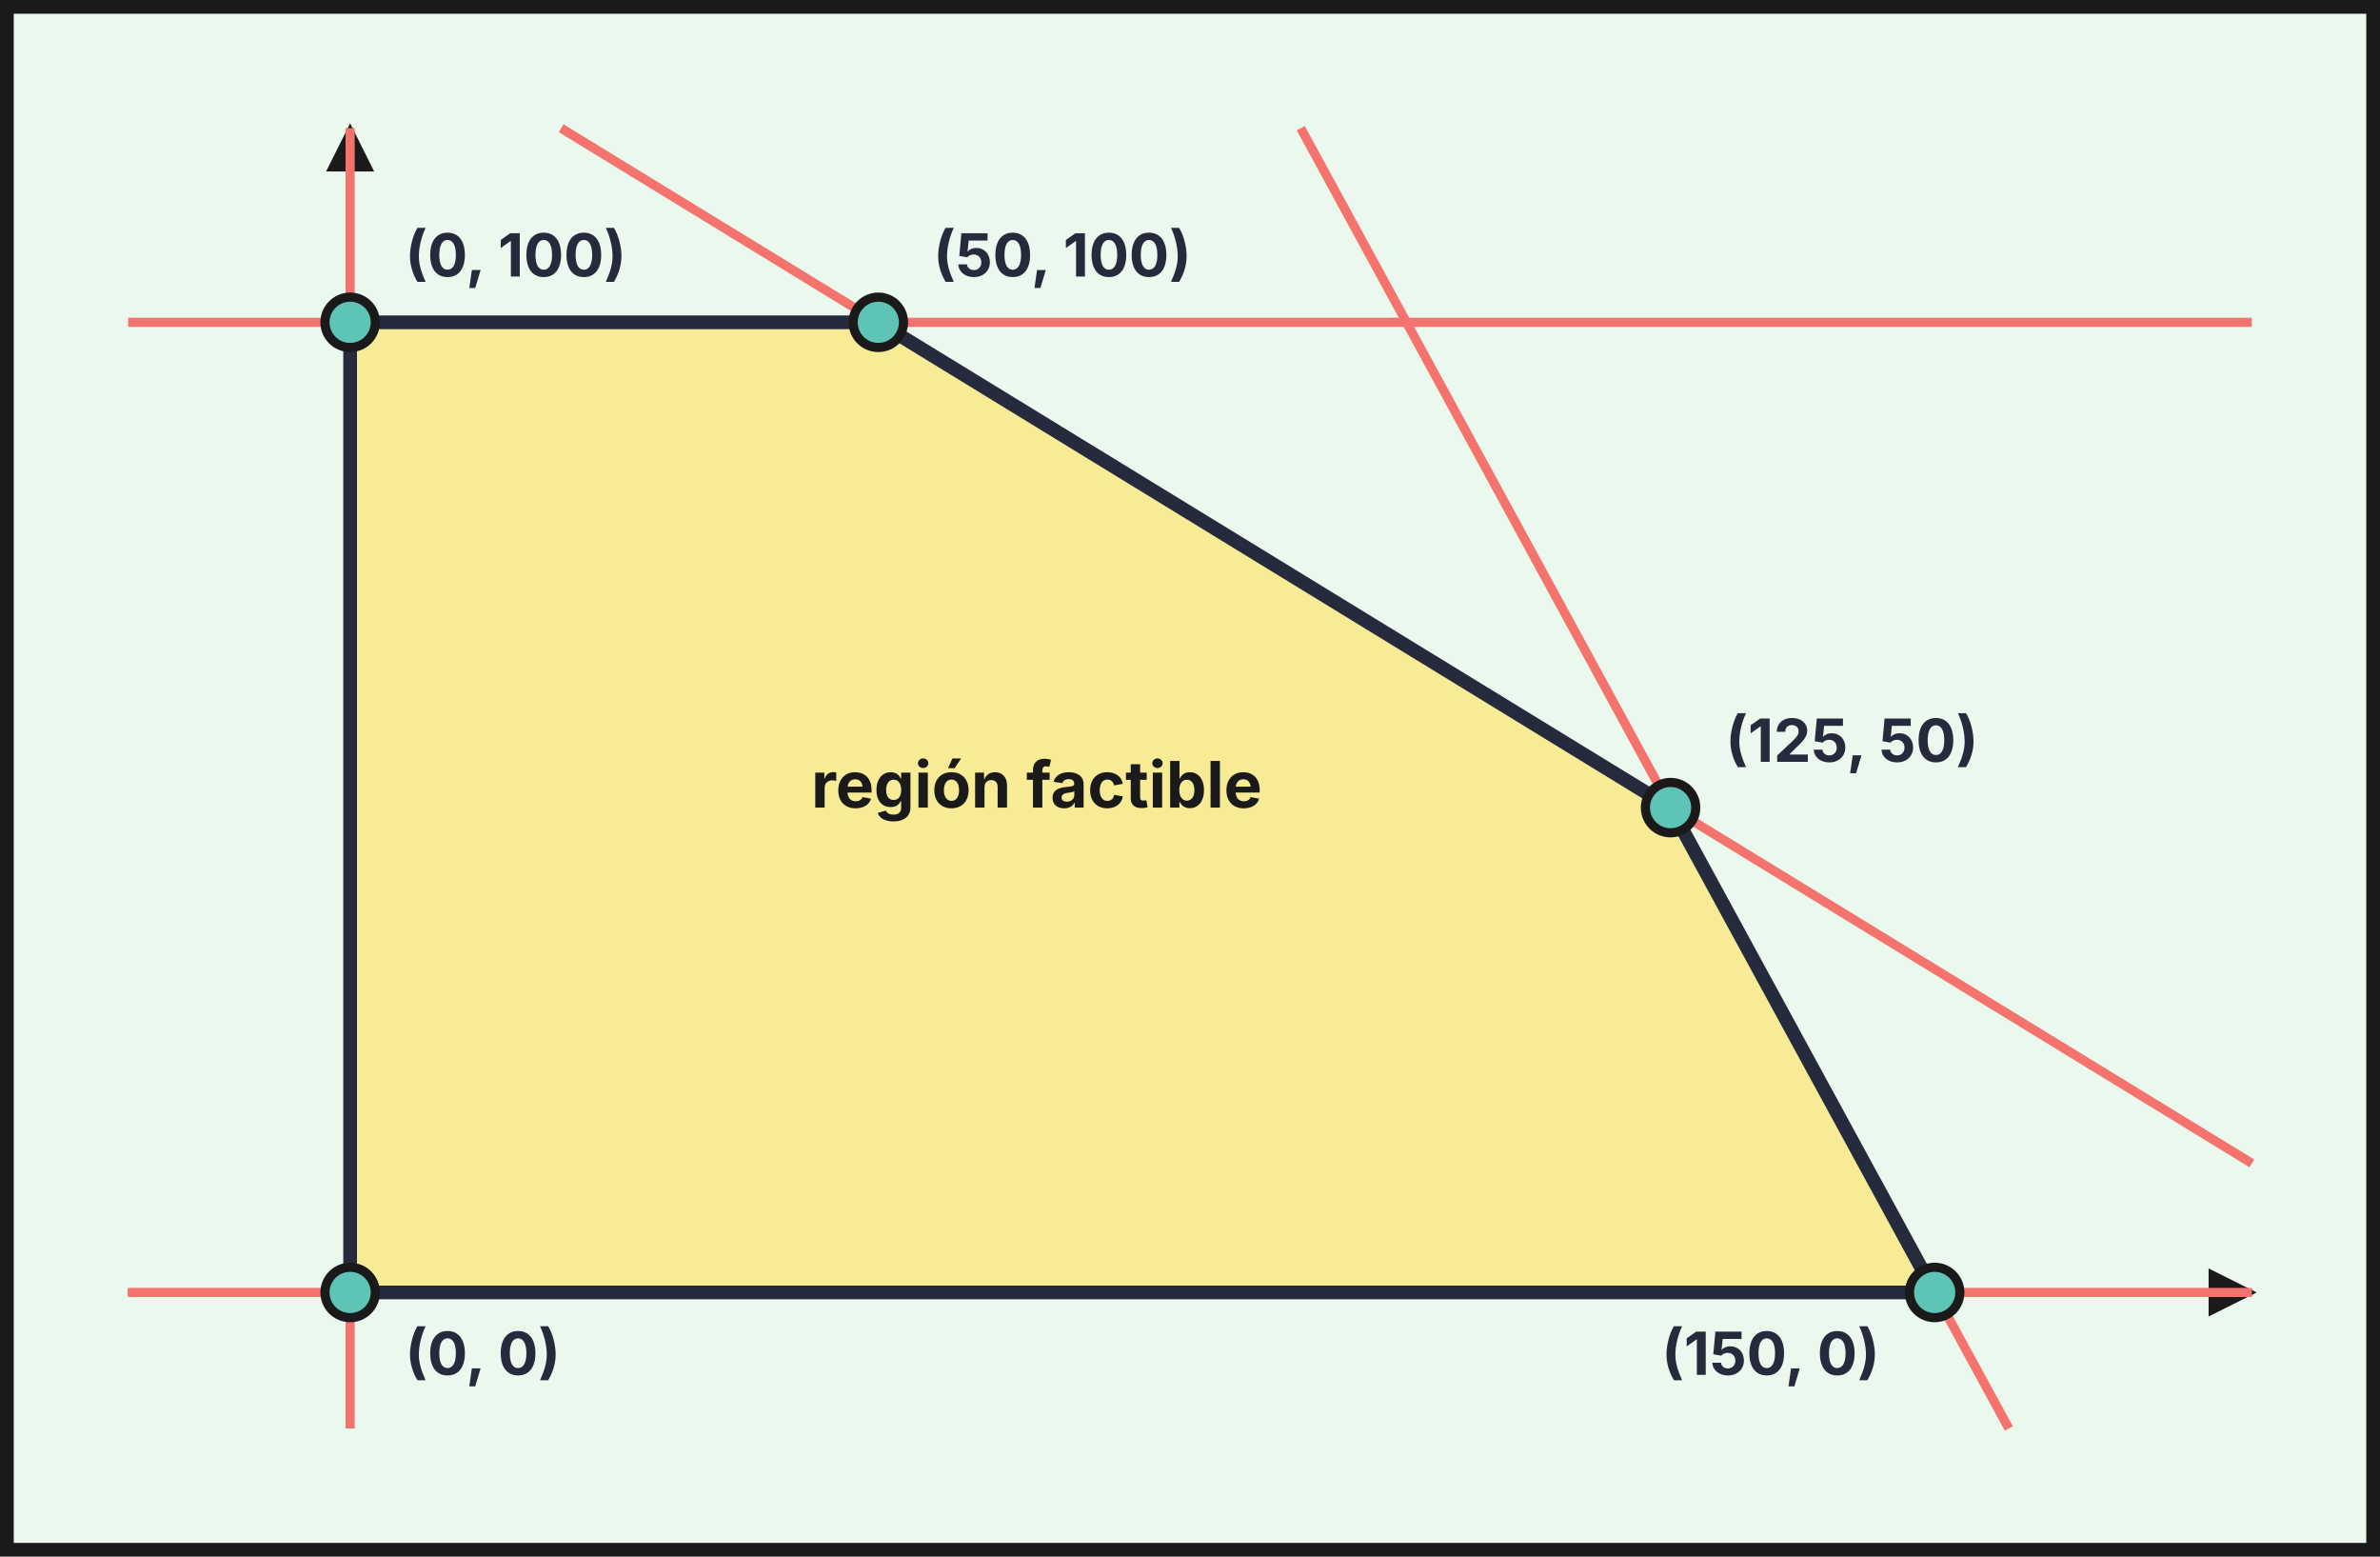
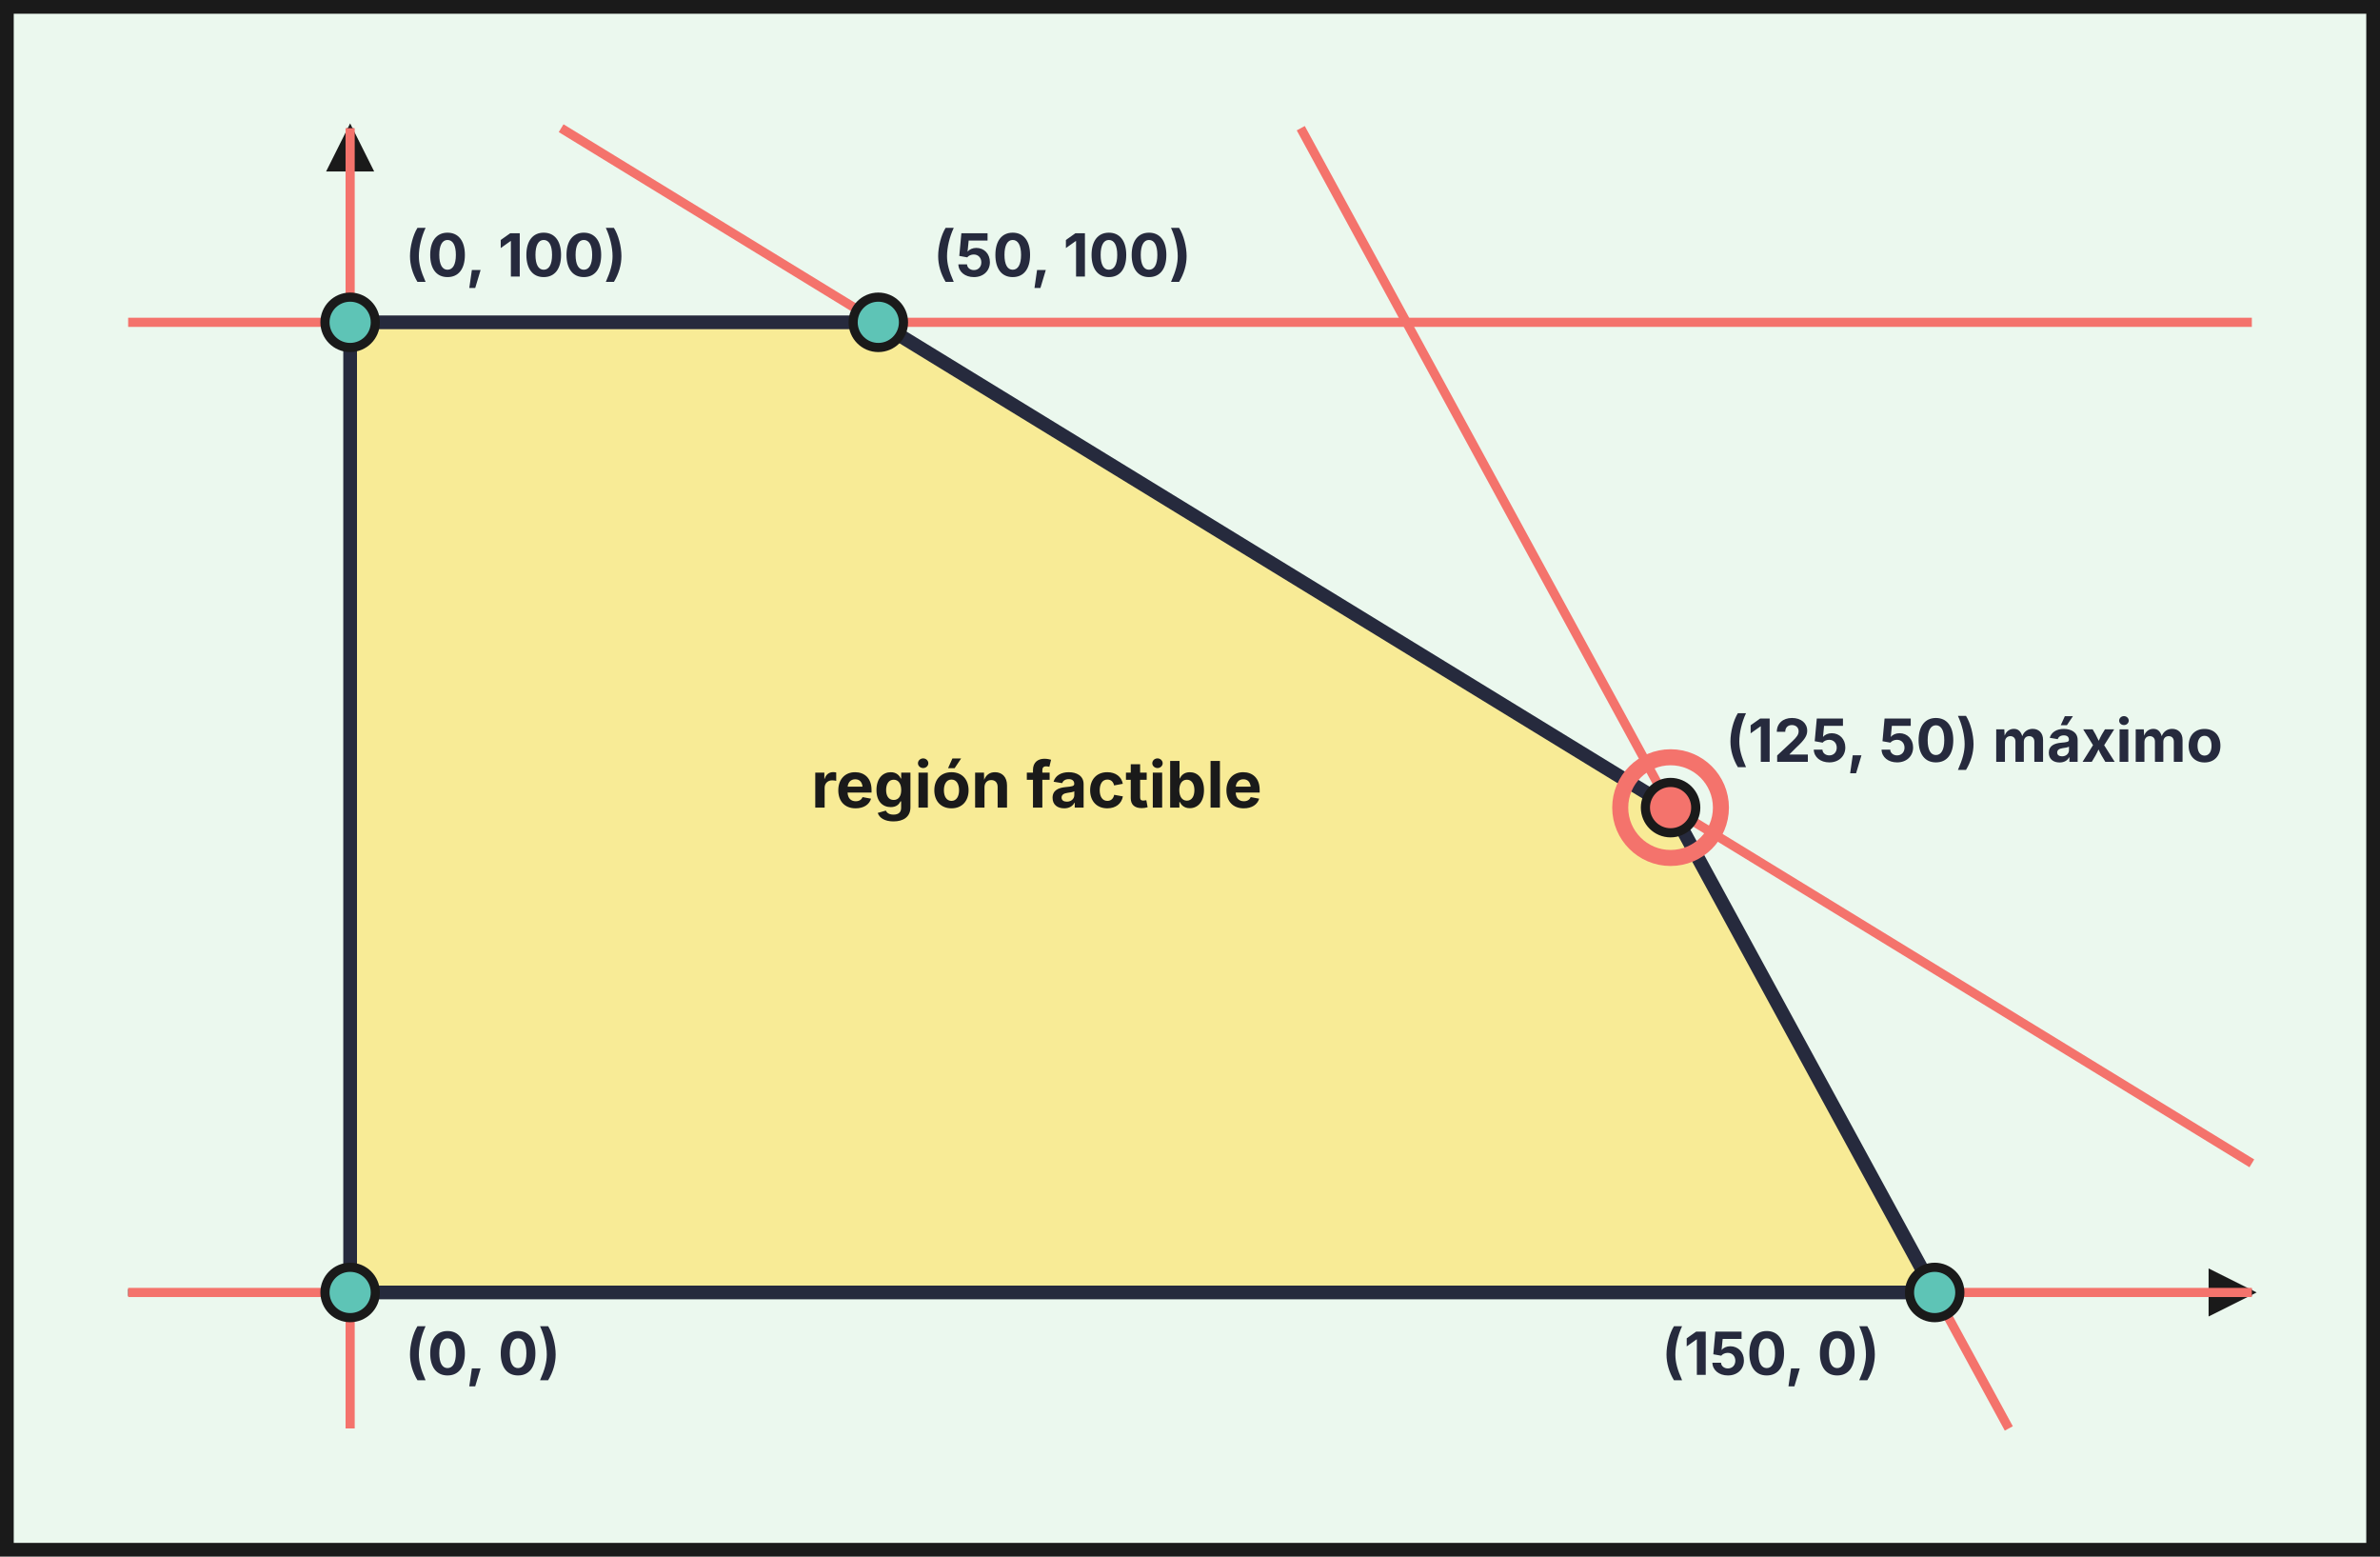
<svg xmlns="http://www.w3.org/2000/svg" viewBox="0 0 520 340" width="520" height="340" font-family="Inter, Helvetica, Arial, sans-serif" role="img">
  <defs>
    <marker id="f" viewBox="0 0 10 10" refX="9" refY="5" markerWidth="7" markerHeight="7" orient="auto">
      <path d="M0,0 L10,5 L0,10 z" fill="#1A1A1A" />
    </marker>
  </defs>
  <rect x="1.5" y="1.5" width="517" height="337" fill="#EBF8EE" stroke="#1A1A1A" stroke-width="3" />
  <path d="M76.5,282.3 L422.7,282.3 L365.0,176.4 L191.9,70.4 L76.5,70.4 Z" fill="#FCE678" fill-opacity="0.75" stroke="none" />
  <line x1="28.0" y1="282.3" x2="492.0" y2="282.3" stroke="#1A1A1A" stroke-width="1.5" marker-end="url(#f)" />
  <line x1="76.5" y1="312.0" x2="76.5" y2="28.0" stroke="#1A1A1A" stroke-width="1.5" marker-end="url(#f)" />
  <line x1="492.0" y1="254.1" x2="122.6" y2="28.0" stroke="#F4736C" stroke-width="2" stroke-dasharray="0" />
  <line x1="438.9" y1="312.0" x2="284.2" y2="28.0" stroke="#F4736C" stroke-width="2" stroke-dasharray="0" />
  <line x1="28.0" y1="70.4" x2="492.0" y2="70.4" stroke="#F4736C" stroke-width="2" stroke-dasharray="0" />
  <line x1="76.5" y1="312.0" x2="76.5" y2="28.0" stroke="#F4736C" stroke-width="2" stroke-dasharray="0" />
  <line x1="28.0" y1="282.3" x2="492.0" y2="282.3" stroke="#F4736C" stroke-width="2" stroke-dasharray="0" />
  <path d="M76.5,282.3 L422.7,282.3 L365.0,176.4 L191.9,70.4 L76.5,70.4 Z" fill="none" stroke="#262A3D" stroke-width="3" />
  <circle cx="76.5" cy="282.3" r="5.5" fill="#5EC4B6" stroke="#1A1A1A" stroke-width="2" />
  <text x="88.5" y="300.3" text-anchor="start" font-size="13" fill="#262A3D" font-weight="700">(0, 0)</text>
  <circle cx="422.7" cy="282.3" r="5.5" fill="#5EC4B6" stroke="#1A1A1A" stroke-width="2" />
  <text x="410.7" y="300.3" text-anchor="end" font-size="13" fill="#262A3D" font-weight="700">(150, 0)</text>
-   <circle cx="365.0" cy="176.4" r="5.5" fill="#5EC4B6" stroke="#1A1A1A" stroke-width="2" />
-   <text x="377.0" y="166.4" text-anchor="start" font-size="13" fill="#262A3D" font-weight="700">(125, 50)</text>
+   <circle cx="365.0" cy="176.4" r="11" fill="none" stroke="#F4736C" stroke-width="3.5" />
+   <circle cx="365.0" cy="176.4" r="5.5" fill="#F4736C" stroke="#1A1A1A" stroke-width="2" />
+   <text x="377.0" y="166.4" text-anchor="start" font-size="13" fill="#262A3D" font-weight="700">(125, 50) máximo</text>
  <circle cx="191.9" cy="70.4" r="5.5" fill="#5EC4B6" stroke="#1A1A1A" stroke-width="2" />
  <text x="203.9" y="60.4" text-anchor="start" font-size="13" fill="#262A3D" font-weight="700">(50, 100)</text>
  <circle cx="76.5" cy="70.4" r="5.5" fill="#5EC4B6" stroke="#1A1A1A" stroke-width="2" />
  <text x="88.5" y="60.4" text-anchor="start" font-size="13" fill="#262A3D" font-weight="700">(0, 100)</text>
  <text x="226.5" y="176.4" text-anchor="middle" font-size="14" fill="#1A1A1A" font-weight="700">región factible</text>
</svg>
